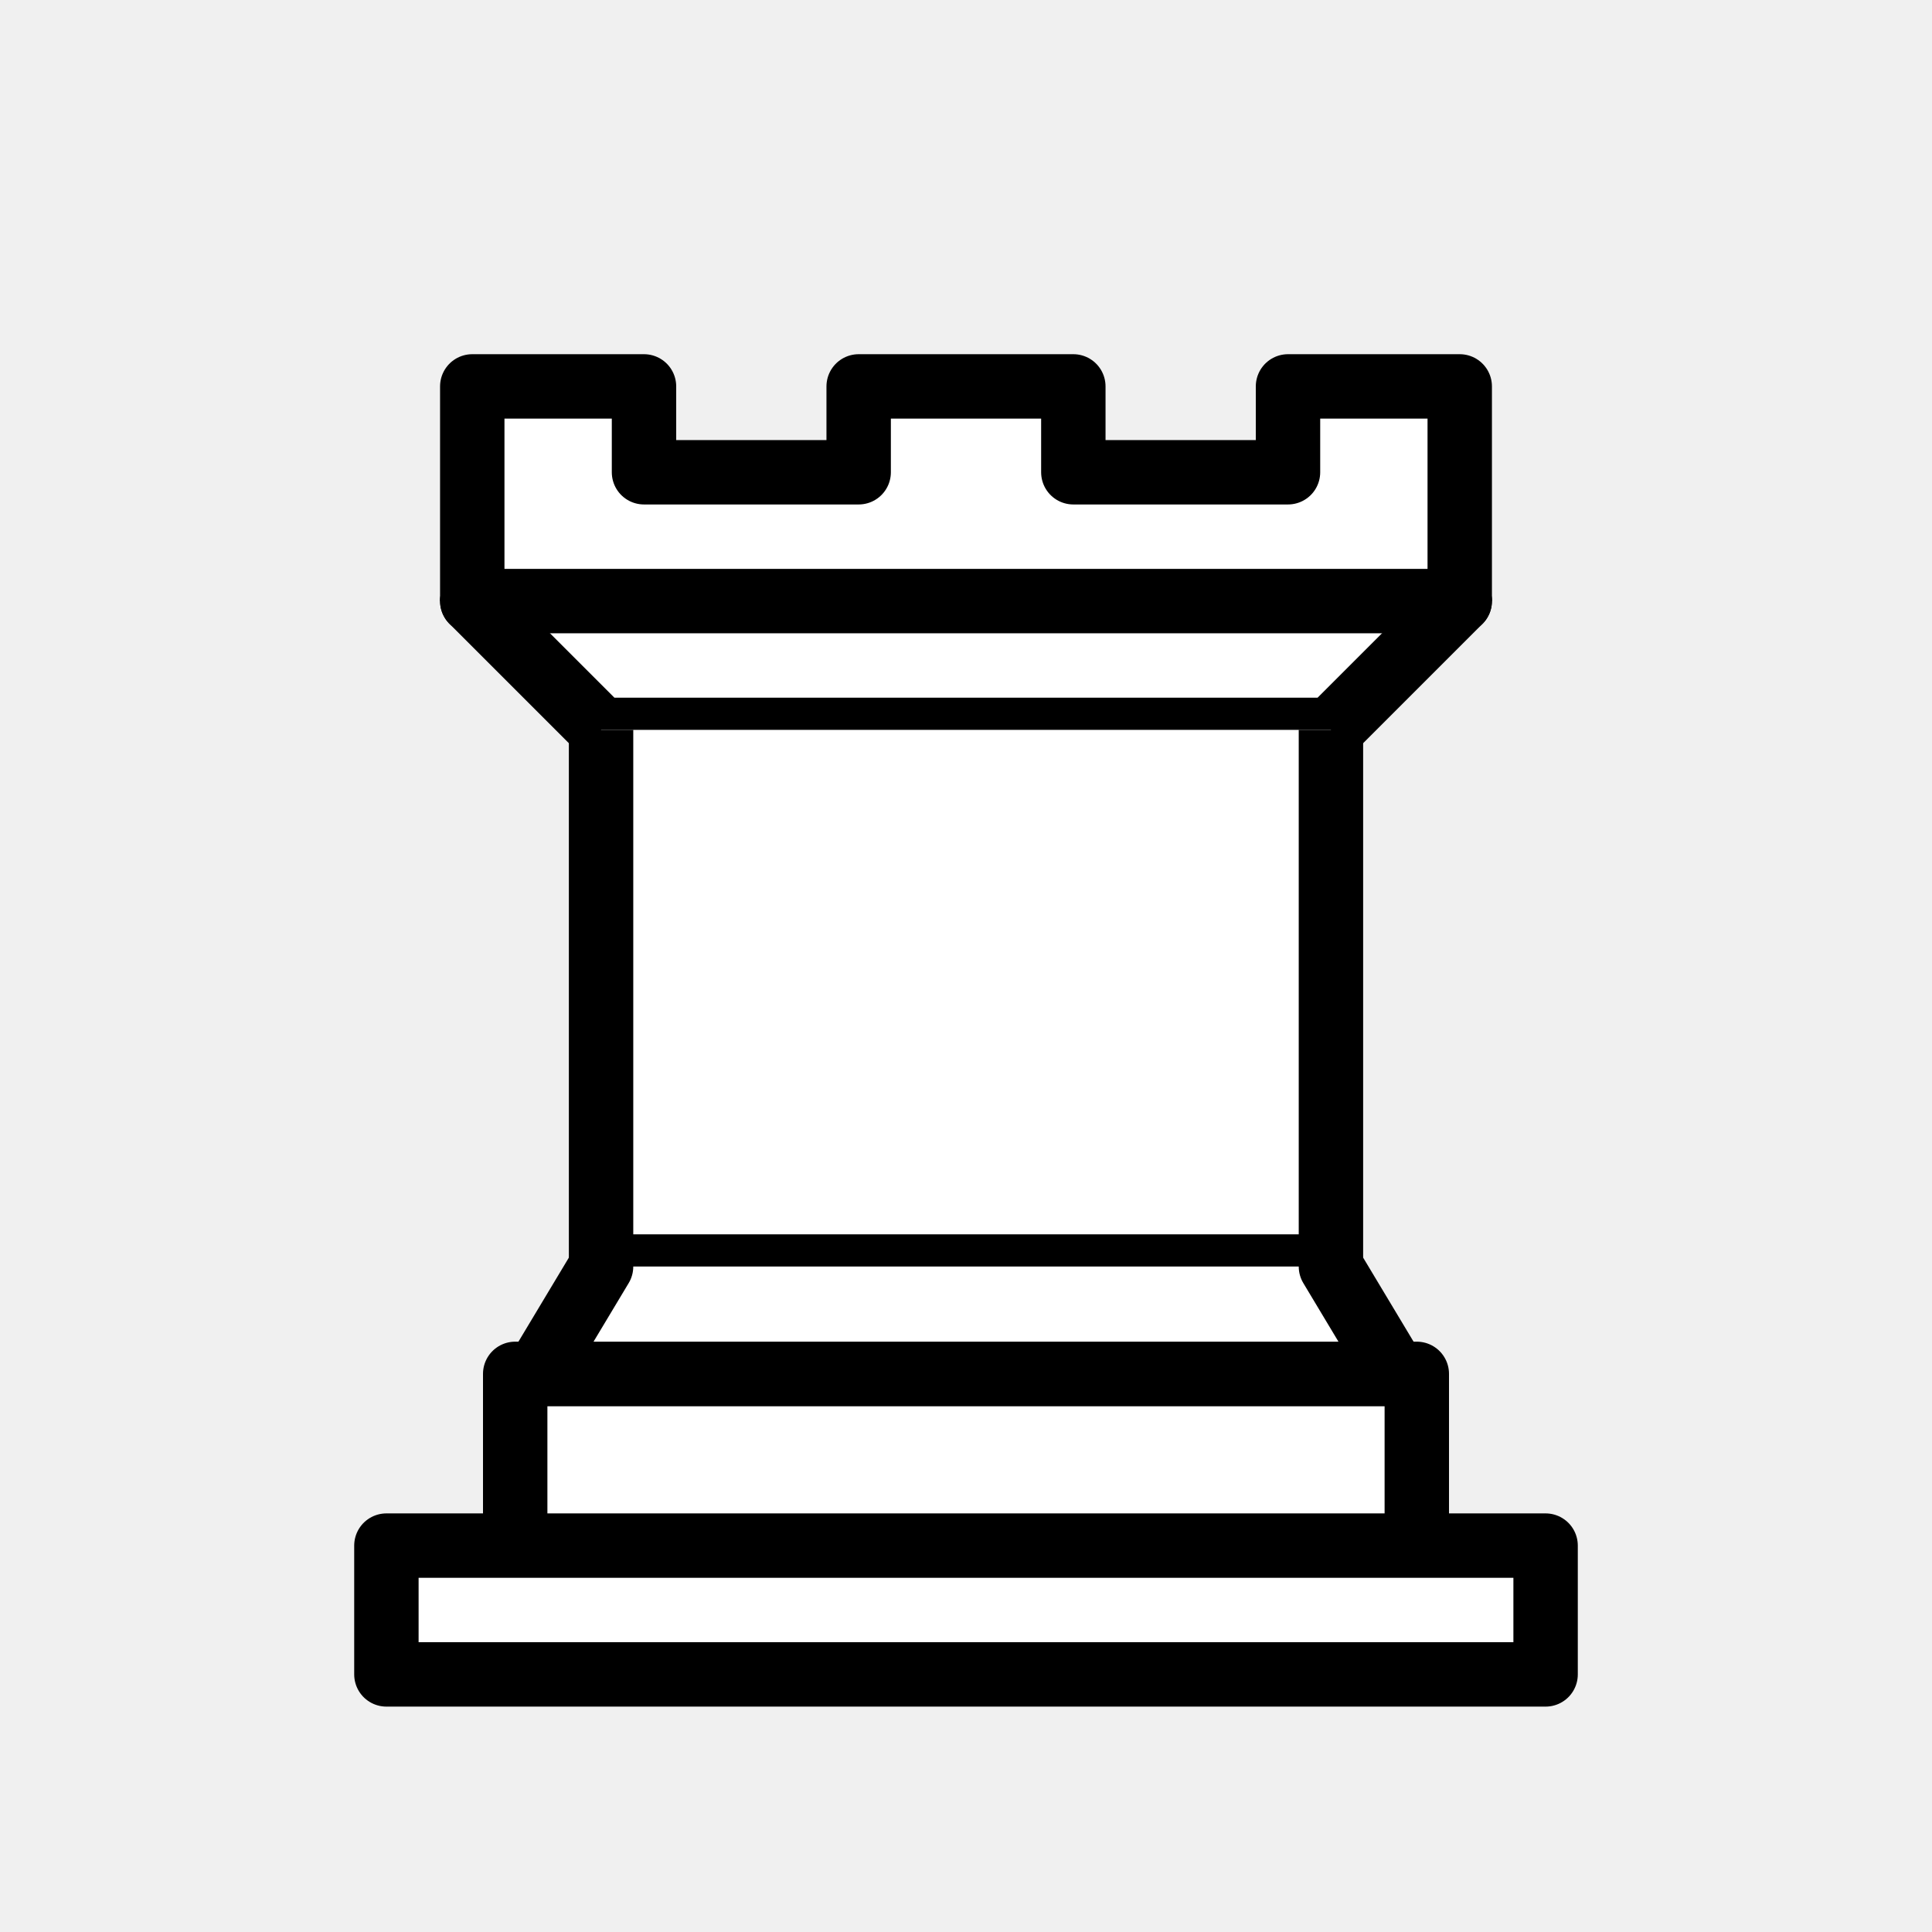
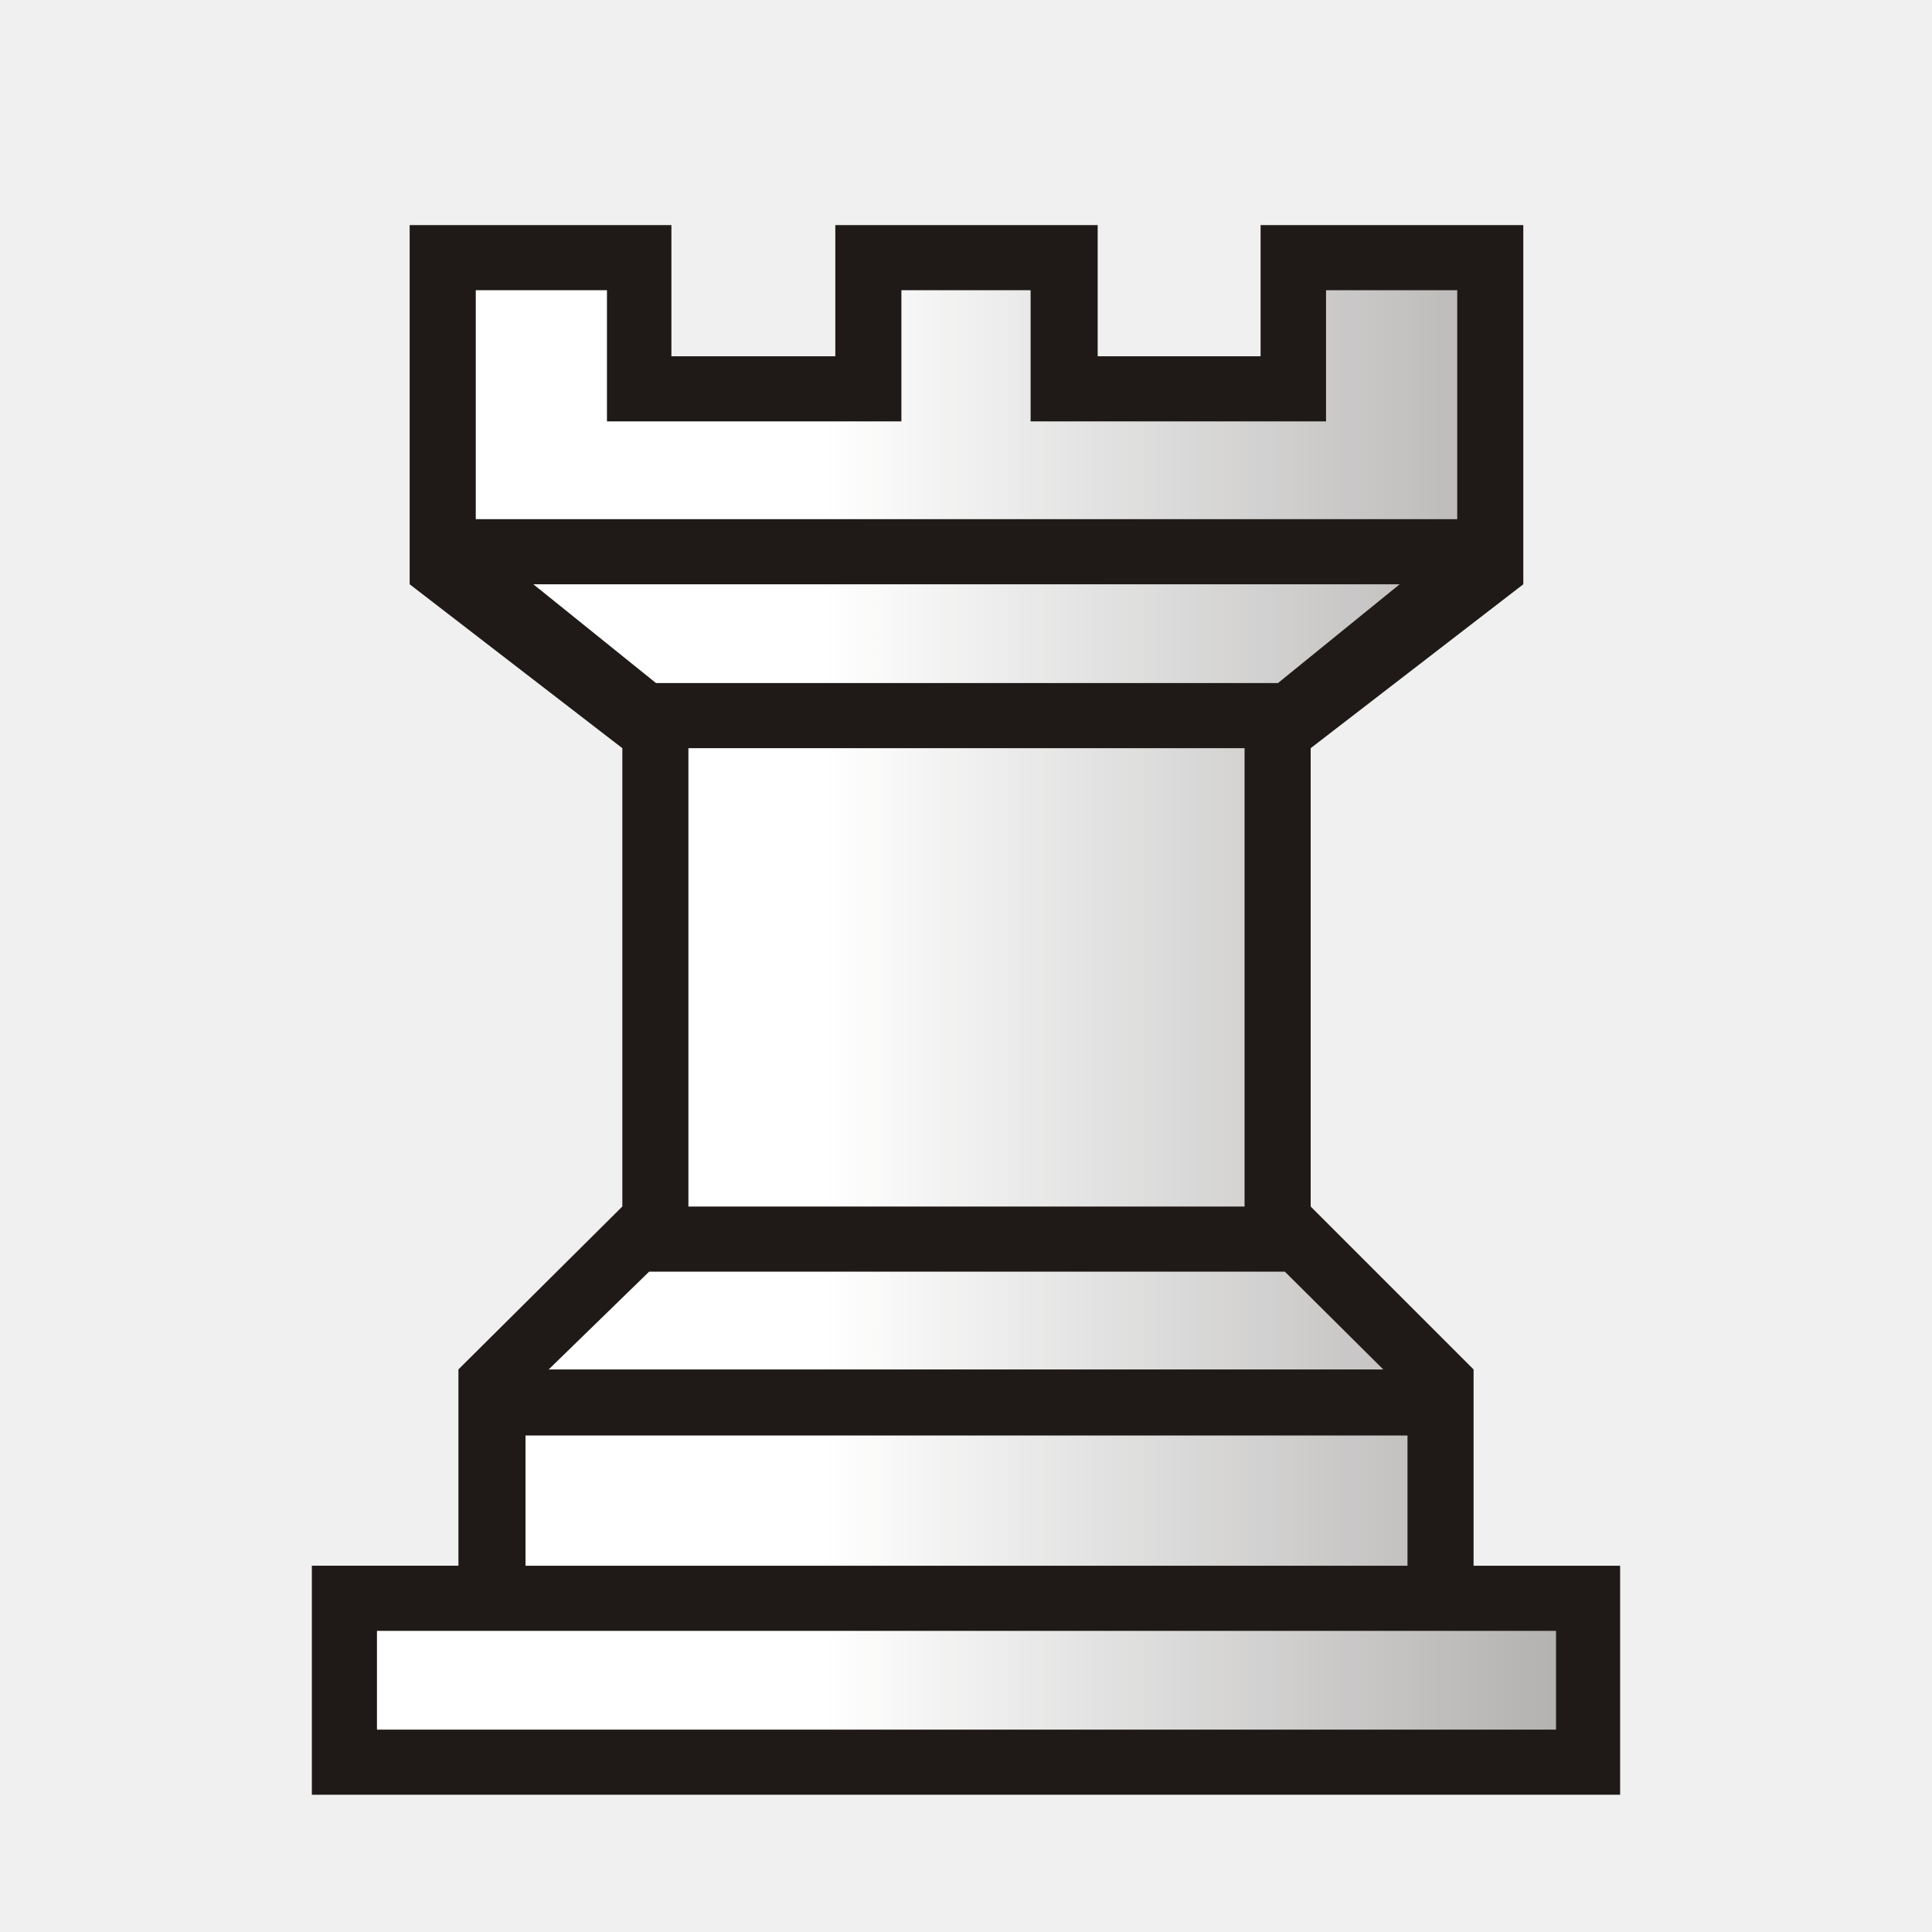
- <svg xmlns="http://www.w3.org/2000/svg" viewBox="0 0 45 45">
-   <g fill="#fff" fill-rule="evenodd" stroke="#000" stroke-linecap="round" stroke-linejoin="round" stroke-width="1.5">
-     <path stroke-linecap="butt" d="M9 39h27v-3H9v3zm3-3v-4h21v4H12zm-1-22V9h4v2h5V9h5v2h5V9h4v5" />
-     <path d="m34 14-3 3H14l-3-3" />
-     <path stroke-linecap="butt" stroke-linejoin="miter" d="M31 17v12.5H14V17" />
-     <path d="m31 29.5 1.5 2.5h-20l1.5-2.5" />
-     <path fill="none" stroke-linejoin="miter" d="M11 14h23" />
-   </g>
+ <svg xmlns="http://www.w3.org/2000/svg" width="50mm" height="50mm" fill-rule="evenodd" clip-rule="evenodd" image-rendering="optimizeQuality" shape-rendering="geometricPrecision" text-rendering="geometricPrecision" viewBox="0 0 50 50">
+   <linearGradient id="a" x1="21.376" x2="77.641" y1="37.469" y2="37.469" gradientUnits="userSpaceOnUse">
+     <stop offset="0" stop-color="#fff" />
+     <stop offset="1" stop-color="#fff" stop-opacity="0" />
+   </linearGradient>
+   <path fill="#1f1a17" d="M28.408 9.22h4.216V5.825h6.799v9.296l-5.503 4.242v11.862l4.216 4.216v5.08h3.793v5.927H8.071V40.52h3.793v-5.08l4.242-4.216V19.363l-5.504-4.242V5.825h6.774V9.22h4.242V5.825h6.79z" />
+   <path fill="url(#a)" d="m33.073 17.678 3.15-2.557h-22.42l3.175 2.557zm7.197 24.528H9.756v2.557H40.27zm-3.844-5.055H13.6v3.37h22.826zm-4.217-17.788H17.816v11.862h14.393zm5.504-5.927V7.51h-3.395v3.395h-7.646V7.51h-3.344v3.395h-7.62V7.51h-3.395v5.926zm-1.914 22.005-2.548-2.531H16.8l-2.6 2.531z" />
</svg>
